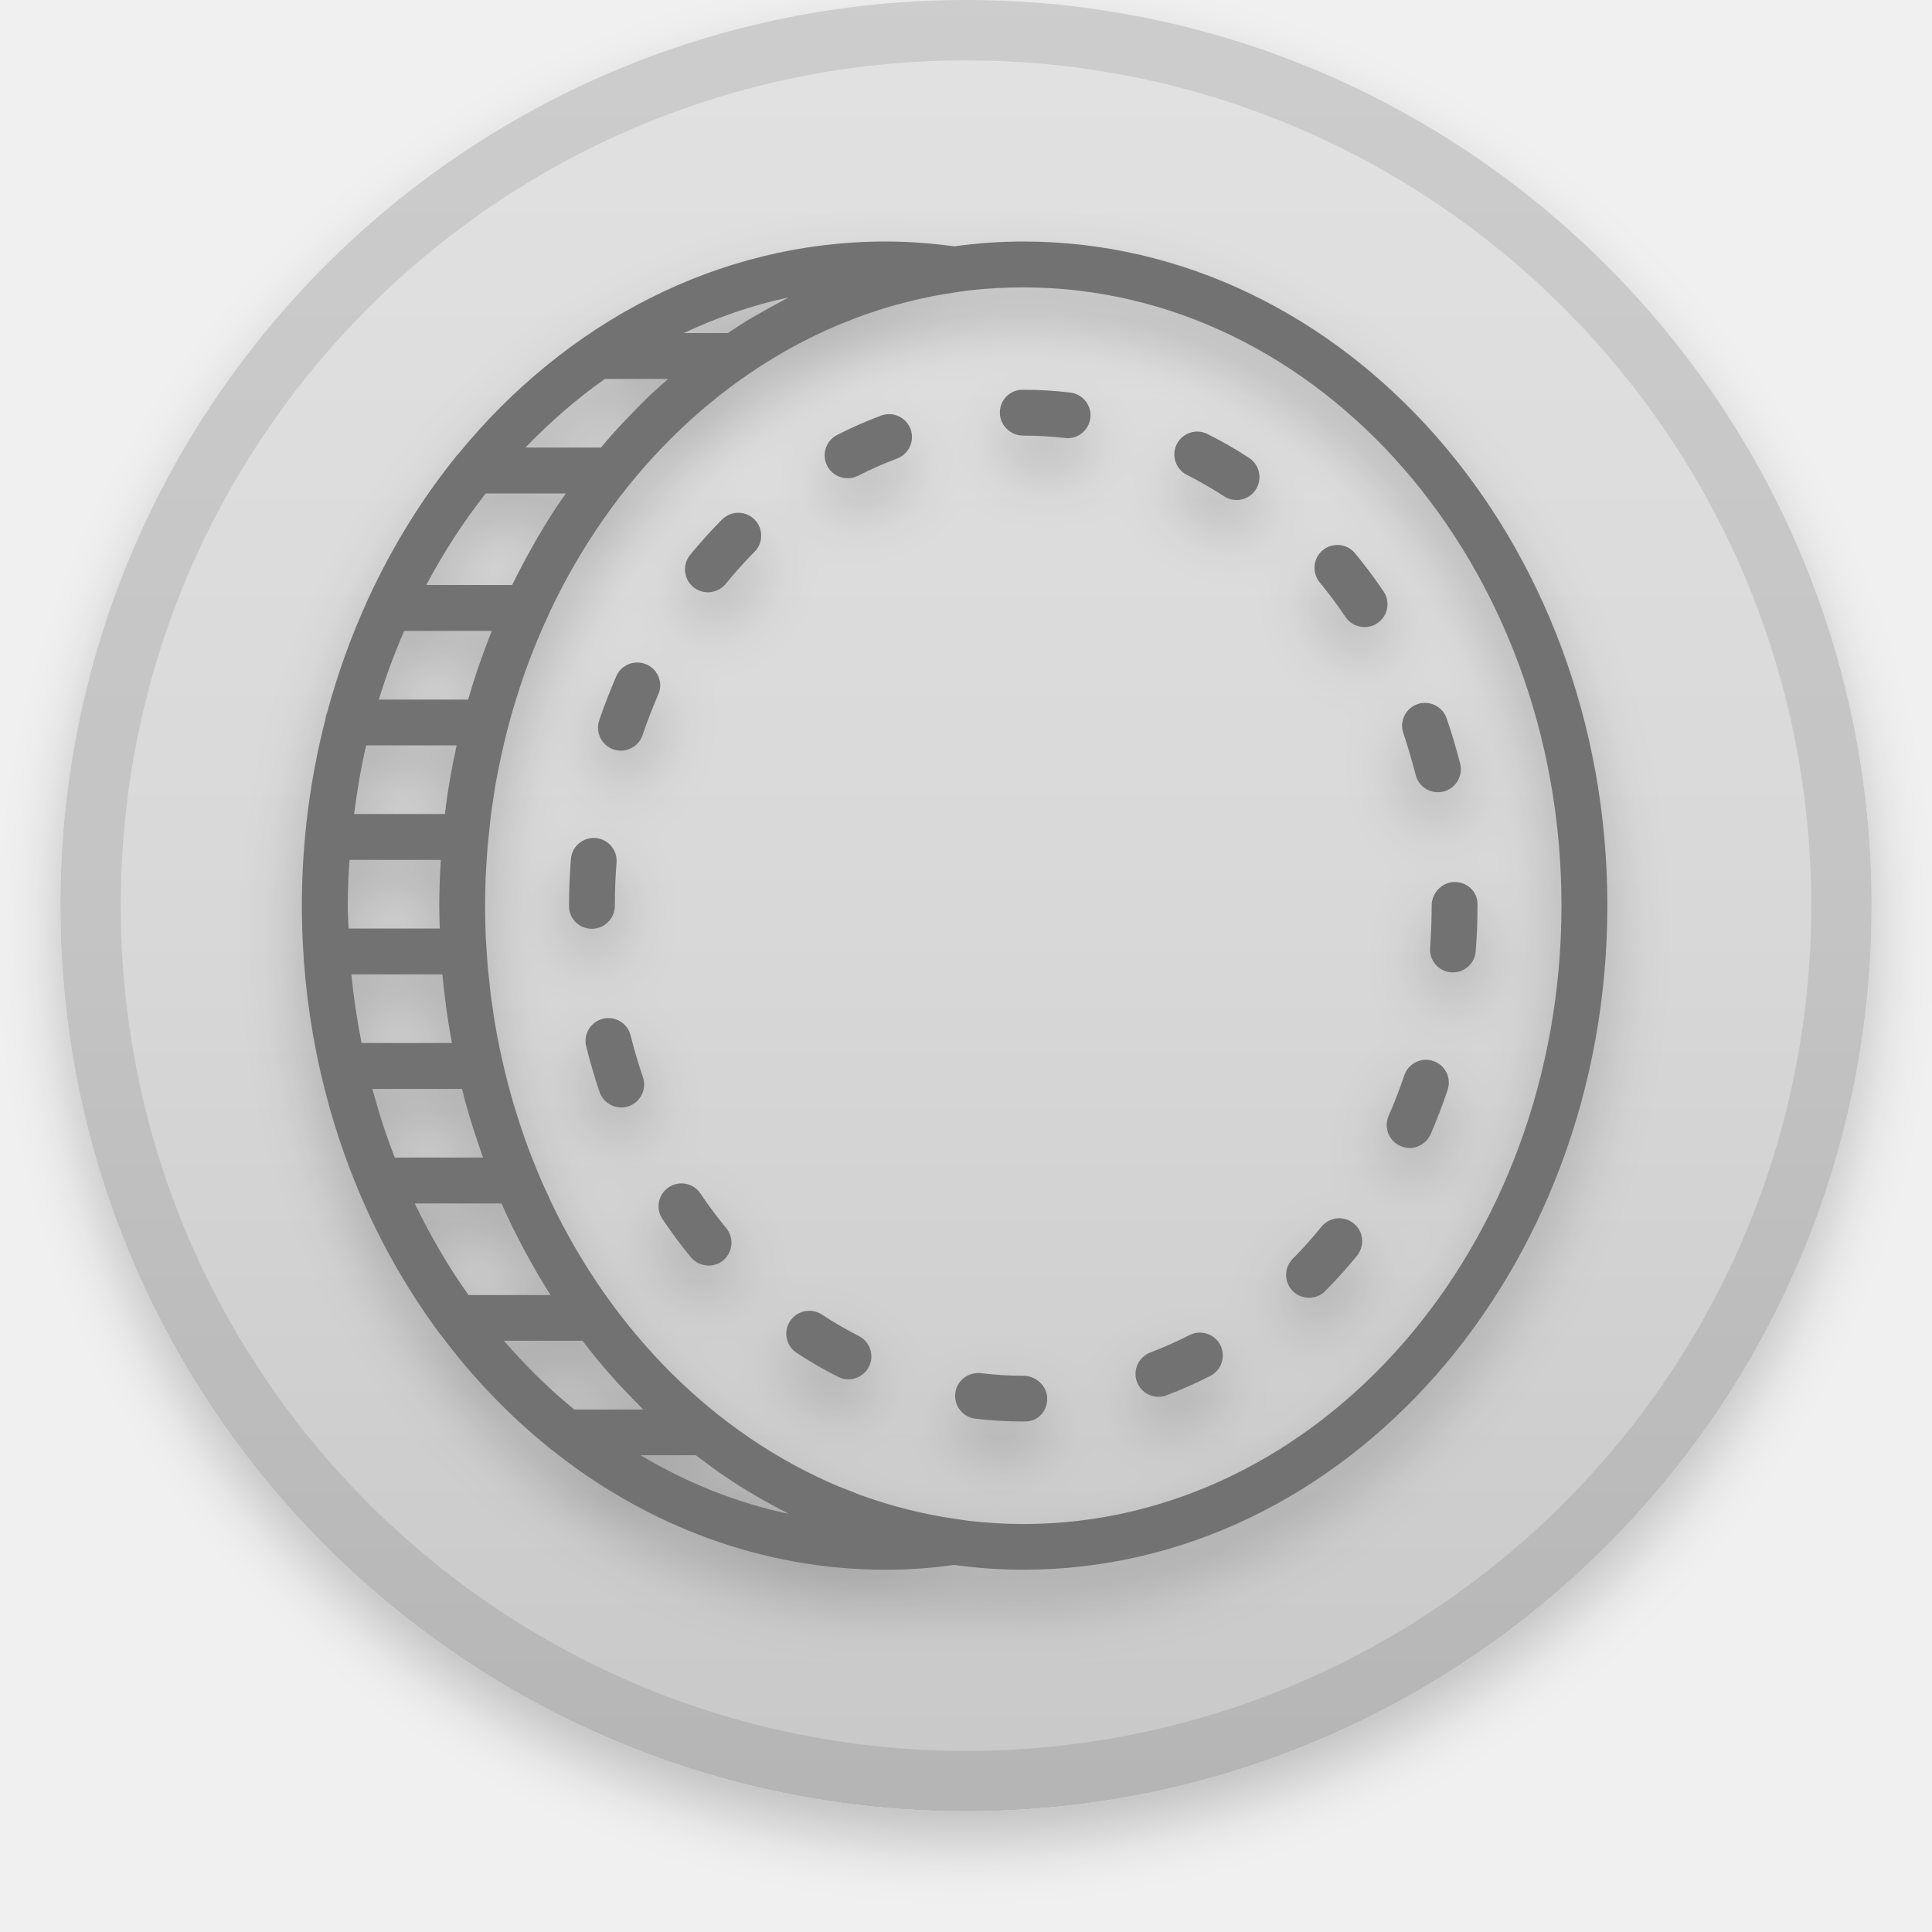
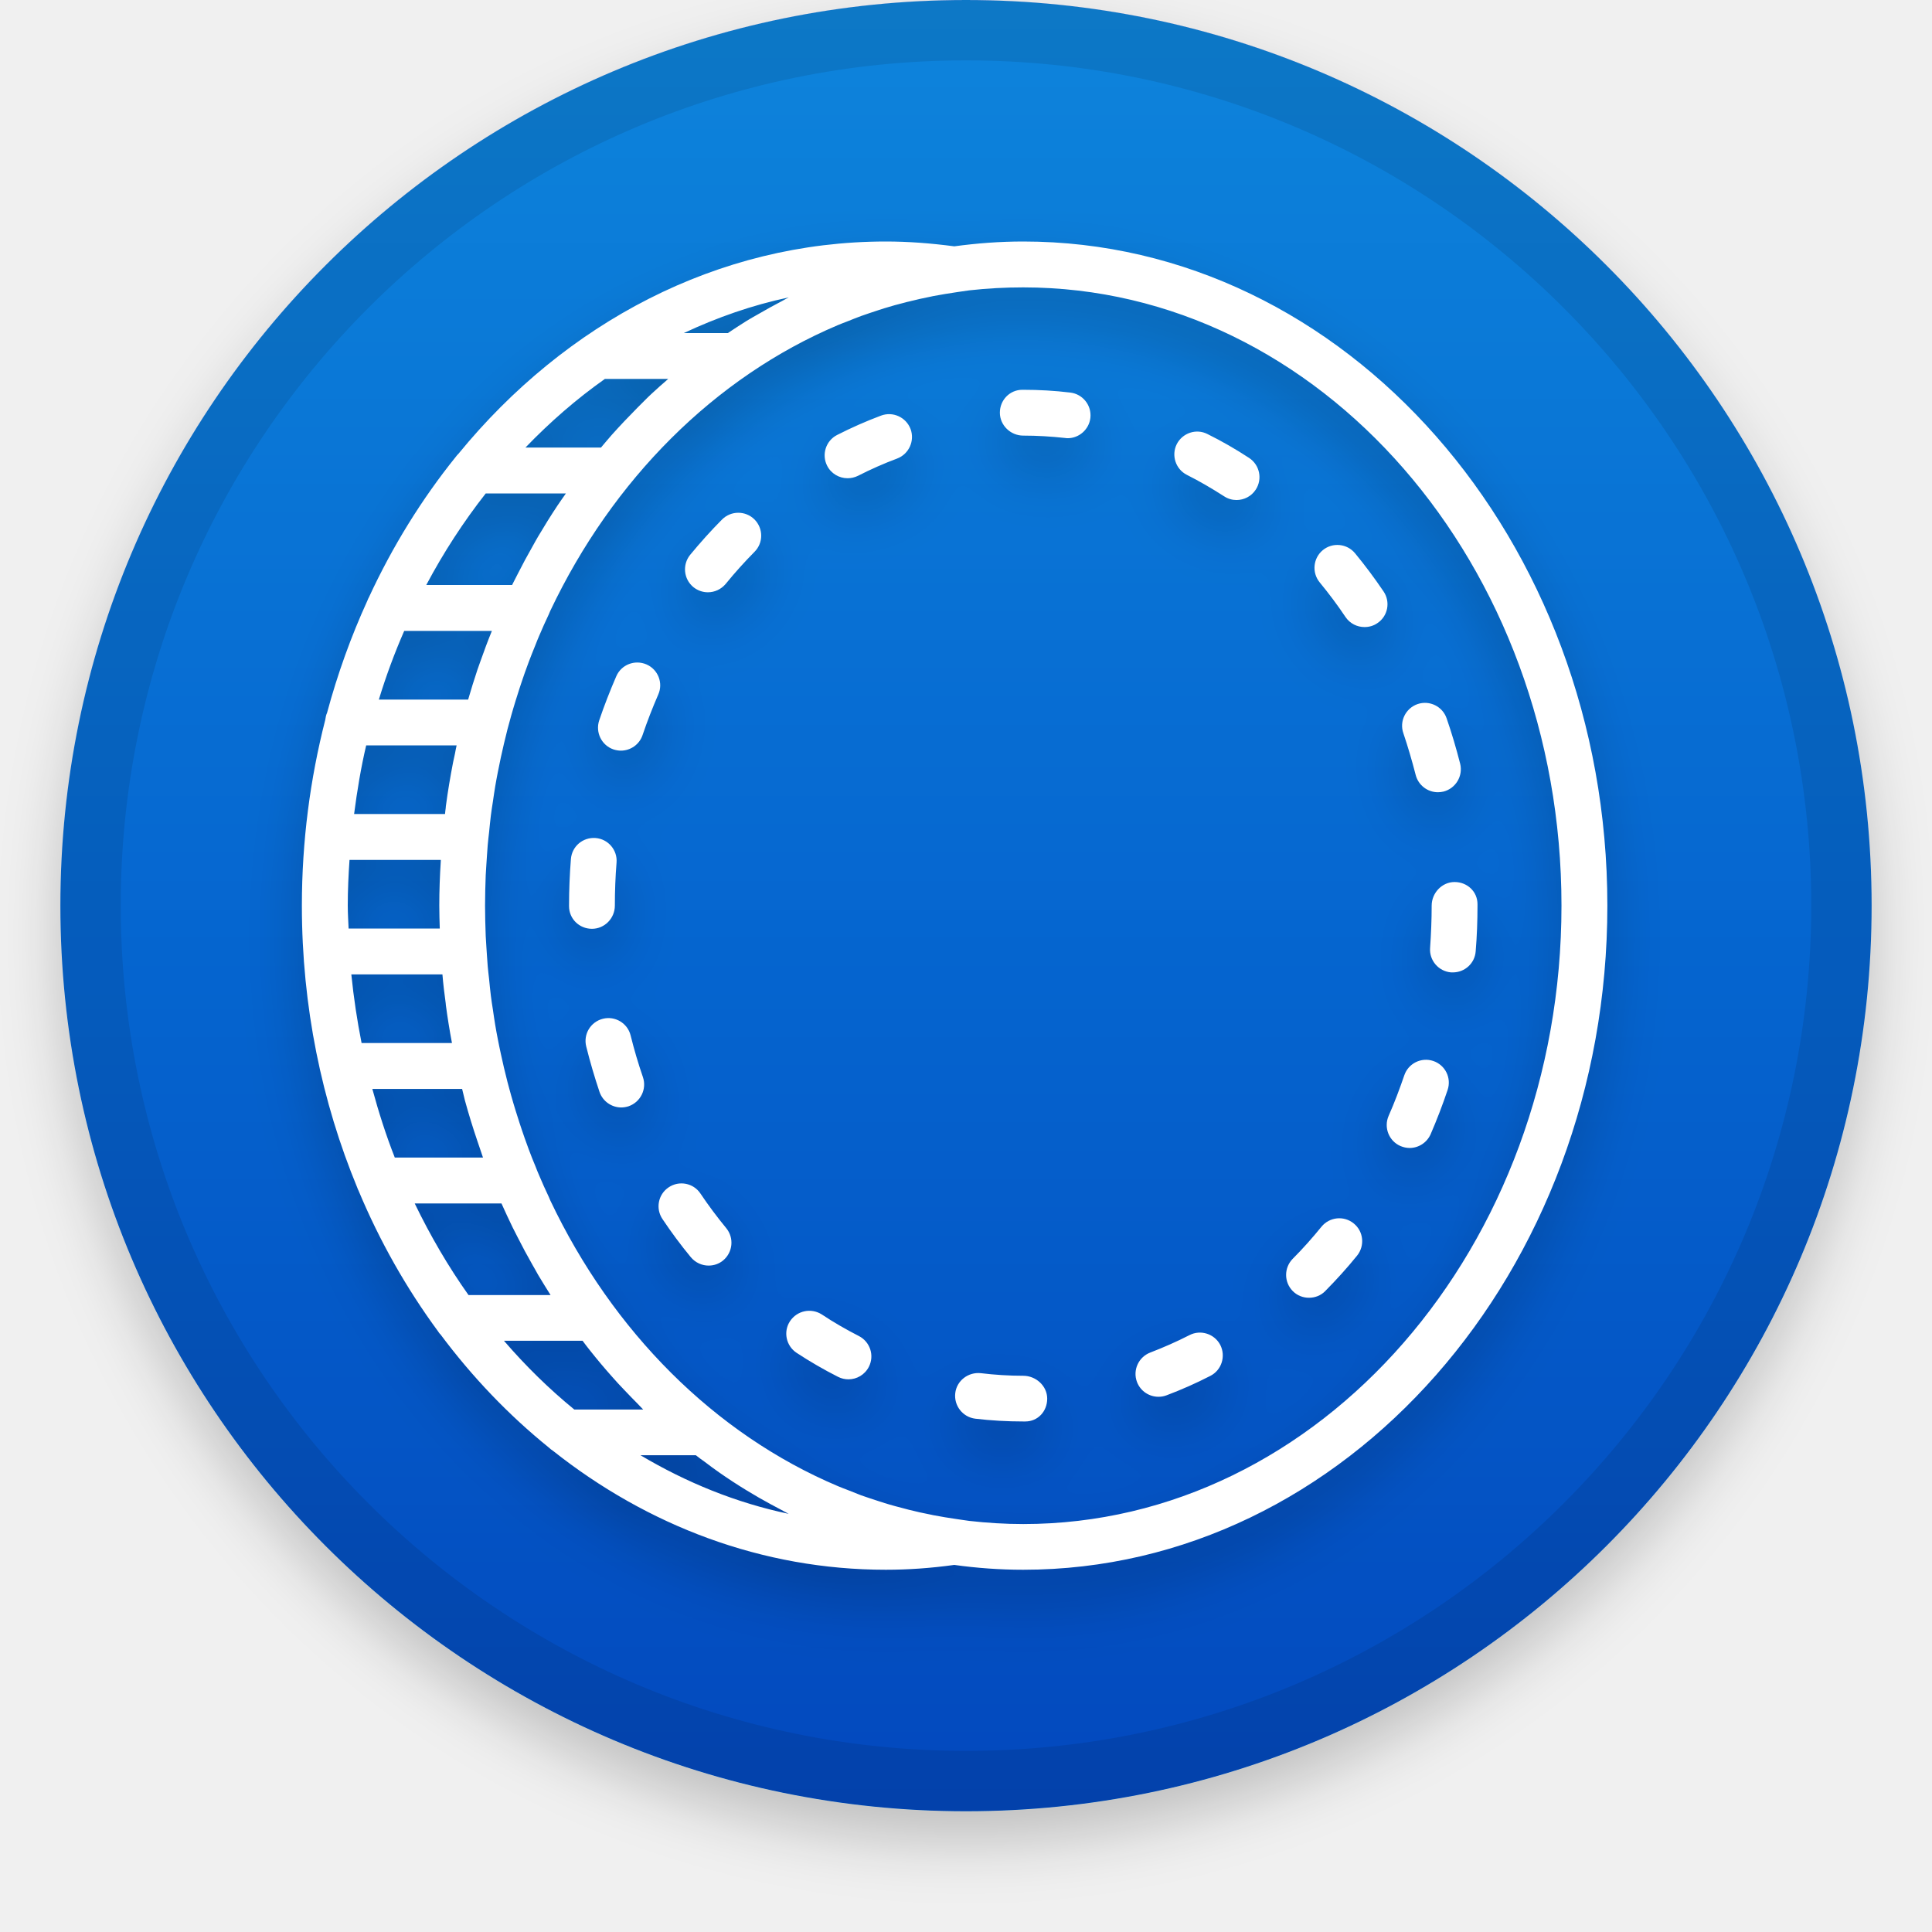
<svg xmlns="http://www.w3.org/2000/svg" xmlns:xlink="http://www.w3.org/1999/xlink" width="32px" height="32px" viewBox="0 0 32 32" version="1.1">
  <defs>
    <linearGradient x1="50%" y1="0%" x2="50%" y2="100%" id="linearGradient-1">
      <stop stop-color="#FFFFFF" stop-opacity="0.5" offset="0%" />
      <stop stop-color="#000000" stop-opacity="0.5" offset="100%" />
    </linearGradient>
    <circle id="path-2" cx="16" cy="15" r="15" />
    <filter x="-5.8%" y="-4.2%" width="111.7%" height="111.7%" filterUnits="objectBoundingBox" id="filter-3">
      <feOffset dx="0" dy="0.5" in="SourceAlpha" result="shadowOffsetOuter1" />
      <feGaussianBlur stdDeviation="0.5" in="shadowOffsetOuter1" result="shadowBlurOuter1" />
      <feComposite in="shadowBlurOuter1" in2="SourceAlpha" operator="out" result="shadowBlurOuter1" />
      <feColorMatrix values="0 0 0 0 0   0 0 0 0 0   0 0 0 0 0  0 0 0 0.199 0" type="matrix" in="shadowBlurOuter1" />
    </filter>
    <path d="M16.948,4 C22.283,4 26.623,8.934 26.623,15 C26.623,21.066 22.283,26 16.948,26 C16.561,26 16.18,25.972 15.806,25.92 C15.413,25.974 15.041,26 14.672,26 C12.624,26 10.723,25.27 9.158,24.029 C9.134,24.013 9.112,23.998 9.093,23.978 C8.427,23.44 7.823,22.809 7.295,22.101 C7.278,22.087 7.267,22.068 7.254,22.049 C6.734,21.342 6.289,20.56 5.937,19.717 C5.93,19.705 5.924,19.69 5.919,19.675 C5.331,18.254 5,16.671 5,15 C5,13.933 5.137,12.901 5.387,11.924 C5.393,11.883 5.4,11.842 5.417,11.807 C5.591,11.161 5.815,10.54 6.085,9.949 C6.093,9.929 6.1,9.91 6.111,9.892 C6.502,9.047 6.986,8.266 7.549,7.567 C7.563,7.549 7.577,7.53 7.595,7.514 C9.362,5.354 11.881,4 14.672,4 C15.041,4 15.413,4.028 15.806,4.08 C16.18,4.029 16.561,4 16.948,4 Z M12.944,4.991 C12.983,4.971 13.022,4.946 13.063,4.926 C12.459,5.054 11.879,5.257 11.325,5.517 L12.055,5.517 C12.159,5.449 12.26,5.38 12.366,5.315 C12.433,5.274 12.503,5.235 12.572,5.196 C12.694,5.124 12.818,5.057 12.944,4.991 Z M9.119,21.45 C9.049,21.338 8.979,21.227 8.912,21.114 C8.881,21.059 8.851,21.003 8.819,20.949 C8.734,20.801 8.654,20.651 8.577,20.499 C8.547,20.442 8.519,20.386 8.491,20.33 C8.427,20.199 8.366,20.066 8.306,19.933 L6.869,19.933 C7.128,20.468 7.424,20.977 7.76,21.45 L9.119,21.45 Z M6.695,10.45 C6.535,10.816 6.394,11.196 6.275,11.587 L7.754,11.587 C7.802,11.42 7.854,11.255 7.908,11.092 C7.925,11.046 7.941,11 7.958,10.951 C8.017,10.783 8.08,10.614 8.147,10.45 L6.695,10.45 Z M5.76,15 C5.76,15.128 5.769,15.254 5.774,15.38 L7.284,15.38 C7.28,15.254 7.276,15.128 7.276,15 C7.276,14.752 7.285,14.505 7.301,14.259 C7.301,14.254 7.301,14.248 7.301,14.243 L5.789,14.243 C5.772,14.493 5.76,14.744 5.76,15 Z M7.328,16.139 L5.819,16.139 C5.858,16.524 5.915,16.904 5.989,17.276 L7.486,17.276 C7.447,17.069 7.413,16.86 7.385,16.649 C7.384,16.637 7.382,16.626 7.382,16.615 C7.36,16.456 7.341,16.298 7.328,16.139 Z M7.563,12.346 L6.065,12.346 C5.978,12.716 5.915,13.098 5.865,13.483 L7.371,13.483 C7.375,13.452 7.376,13.418 7.382,13.387 C7.384,13.374 7.384,13.363 7.385,13.352 C7.417,13.107 7.458,12.868 7.504,12.629 C7.515,12.579 7.524,12.531 7.536,12.481 C7.545,12.435 7.552,12.39 7.563,12.346 Z M7.654,18.036 L6.167,18.036 C6.273,18.425 6.394,18.805 6.539,19.173 L8,19.173 C7.986,19.132 7.973,19.09 7.958,19.049 C7.941,19.001 7.925,18.954 7.91,18.908 C7.834,18.684 7.763,18.456 7.7,18.225 C7.697,18.208 7.693,18.192 7.688,18.175 C7.677,18.128 7.665,18.082 7.654,18.036 Z M8.912,8.888 C9.016,8.712 9.123,8.54 9.234,8.373 C9.28,8.304 9.327,8.239 9.373,8.173 L8.045,8.173 C7.677,8.642 7.347,9.149 7.06,9.69 L8.482,9.69 C8.484,9.684 8.487,9.677 8.491,9.671 C8.519,9.614 8.547,9.559 8.577,9.503 C8.654,9.351 8.734,9.201 8.819,9.053 C8.849,8.997 8.881,8.942 8.912,8.888 Z M10.019,6.276 C9.549,6.608 9.11,6.99 8.703,7.413 L9.954,7.413 C10.014,7.343 10.071,7.273 10.132,7.204 C10.201,7.128 10.269,7.052 10.34,6.978 C10.414,6.9 10.488,6.825 10.562,6.749 C10.638,6.675 10.71,6.598 10.788,6.526 C10.879,6.441 10.973,6.358 11.068,6.276 L10.019,6.276 Z M8.347,22.207 C8.706,22.624 9.095,23.005 9.512,23.346 L10.653,23.346 C10.623,23.316 10.594,23.283 10.564,23.253 C10.488,23.177 10.414,23.1 10.34,23.022 C10.269,22.948 10.199,22.874 10.132,22.796 C10.01,22.659 9.893,22.52 9.779,22.376 C9.734,22.32 9.692,22.265 9.649,22.207 L8.347,22.207 Z M13.063,25.074 C13.022,25.054 12.983,25.03 12.942,25.009 C12.818,24.945 12.694,24.876 12.57,24.806 C12.501,24.765 12.433,24.726 12.366,24.685 C12.211,24.591 12.059,24.491 11.91,24.387 C11.829,24.331 11.751,24.272 11.673,24.213 C11.624,24.178 11.573,24.142 11.525,24.103 L10.608,24.103 C11.37,24.556 12.192,24.891 13.063,25.074 Z M16.948,25.243 C21.864,25.243 25.863,20.647 25.863,15 C25.863,9.353 21.864,4.76 16.948,4.76 C16.646,4.76 16.35,4.776 16.055,4.809 L15.909,4.83 C15.889,4.834 15.869,4.835 15.848,4.839 C15.717,4.858 15.587,4.88 15.458,4.904 C15.446,4.906 15.437,4.909 15.426,4.911 C15.3,4.936 15.176,4.963 15.052,4.995 C15.033,4.998 15.015,5.004 14.996,5.009 C14.881,5.037 14.767,5.069 14.653,5.104 C14.62,5.115 14.585,5.126 14.55,5.137 C14.454,5.169 14.357,5.2 14.263,5.234 C14.185,5.263 14.109,5.293 14.033,5.324 C13.981,5.345 13.927,5.363 13.878,5.385 C11.836,6.248 10.146,7.945 9.116,10.114 C9.106,10.134 9.099,10.155 9.09,10.175 C9.034,10.292 8.981,10.412 8.93,10.532 C8.908,10.581 8.89,10.629 8.871,10.677 C8.832,10.771 8.795,10.866 8.758,10.963 C8.736,11.023 8.714,11.084 8.691,11.147 C8.662,11.233 8.632,11.316 8.605,11.401 C8.582,11.472 8.56,11.542 8.538,11.613 C8.514,11.692 8.489,11.774 8.467,11.853 C8.445,11.929 8.427,12.003 8.406,12.077 C8.386,12.157 8.366,12.237 8.347,12.318 C8.329,12.394 8.312,12.47 8.295,12.548 C8.278,12.629 8.262,12.711 8.245,12.792 C8.23,12.87 8.215,12.948 8.202,13.026 C8.188,13.109 8.176,13.194 8.164,13.277 C8.152,13.355 8.139,13.431 8.13,13.509 C8.119,13.6 8.11,13.692 8.101,13.783 C8.093,13.855 8.084,13.926 8.078,13.998 C8.069,14.104 8.064,14.211 8.056,14.317 C8.053,14.376 8.049,14.435 8.045,14.496 C8.039,14.663 8.034,14.832 8.034,15 C8.034,15.171 8.039,15.337 8.045,15.504 C8.049,15.565 8.053,15.624 8.056,15.684 C8.064,15.791 8.069,15.897 8.078,16.002 C8.084,16.074 8.093,16.145 8.101,16.217 C8.11,16.31 8.119,16.4 8.13,16.491 C8.139,16.569 8.152,16.645 8.164,16.723 C8.176,16.806 8.188,16.891 8.202,16.974 C8.215,17.054 8.23,17.132 8.245,17.21 C8.262,17.291 8.276,17.371 8.295,17.452 C8.312,17.53 8.329,17.606 8.347,17.684 C8.366,17.763 8.386,17.843 8.406,17.923 C8.427,17.997 8.445,18.073 8.467,18.147 C8.489,18.227 8.514,18.308 8.538,18.388 C8.56,18.458 8.582,18.529 8.605,18.599 C8.632,18.684 8.662,18.768 8.691,18.853 C8.714,18.914 8.736,18.977 8.758,19.038 C8.793,19.134 8.832,19.229 8.871,19.323 C8.89,19.371 8.908,19.42 8.93,19.468 C8.981,19.588 9.034,19.708 9.09,19.825 C9.099,19.845 9.106,19.866 9.116,19.886 C10.146,22.055 11.836,23.752 13.878,24.615 C13.927,24.637 13.981,24.655 14.033,24.676 C14.109,24.707 14.185,24.737 14.263,24.767 C14.357,24.8 14.454,24.832 14.55,24.863 C14.585,24.874 14.62,24.885 14.653,24.896 C14.767,24.932 14.881,24.961 14.996,24.991 C15.015,24.996 15.033,25.002 15.052,25.006 C15.176,25.037 15.3,25.065 15.426,25.089 C15.437,25.091 15.446,25.094 15.458,25.096 C15.587,25.12 15.717,25.143 15.848,25.161 C15.869,25.165 15.889,25.167 15.909,25.17 L16.055,25.191 C16.35,25.224 16.646,25.243 16.948,25.243 Z M10.184,15 C10.184,15.21 10.014,15.384 9.805,15.384 C9.595,15.384 9.425,15.219 9.425,15.009 L9.425,15 C9.425,14.743 9.436,14.481 9.456,14.228 C9.473,14.018 9.654,13.865 9.864,13.88 C10.073,13.896 10.229,14.08 10.212,14.287 C10.193,14.522 10.184,14.761 10.184,15 Z M23.448,12.835 C23.388,12.602 23.32,12.37 23.244,12.144 C23.175,11.948 23.281,11.731 23.479,11.662 C23.678,11.594 23.894,11.701 23.961,11.899 C24.046,12.144 24.12,12.396 24.185,12.65 C24.235,12.853 24.111,13.059 23.909,13.111 C23.877,13.118 23.846,13.122 23.817,13.122 C23.646,13.122 23.492,13.007 23.448,12.835 Z M21.888,20.318 C22.021,20.156 22.26,20.131 22.422,20.264 C22.585,20.395 22.609,20.634 22.477,20.798 C22.311,21.003 22.133,21.199 21.949,21.385 C21.877,21.459 21.779,21.495 21.681,21.495 C21.585,21.495 21.488,21.46 21.414,21.386 C21.266,21.238 21.264,21 21.412,20.849 C21.577,20.684 21.736,20.505 21.888,20.318 Z M10.445,17.15 C10.503,17.384 10.571,17.615 10.649,17.841 C10.716,18.039 10.61,18.254 10.412,18.323 C10.371,18.336 10.33,18.343 10.29,18.343 C10.132,18.343 9.984,18.243 9.93,18.086 C9.847,17.839 9.773,17.587 9.71,17.334 C9.658,17.13 9.782,16.925 9.986,16.874 C10.188,16.823 10.395,16.947 10.445,17.15 Z M20.688,7.584 C20.864,7.699 20.914,7.934 20.799,8.11 C20.727,8.221 20.605,8.282 20.48,8.282 C20.41,8.282 20.338,8.262 20.273,8.219 C20.075,8.092 19.869,7.971 19.658,7.865 C19.473,7.771 19.397,7.543 19.491,7.356 C19.586,7.171 19.814,7.093 20.001,7.19 C20.236,7.306 20.468,7.44 20.688,7.584 Z M19.701,22.114 C19.886,22.018 20.116,22.092 20.212,22.277 C20.306,22.464 20.234,22.694 20.047,22.789 C19.81,22.911 19.568,23.018 19.321,23.111 C19.276,23.128 19.232,23.135 19.188,23.135 C19.034,23.135 18.89,23.042 18.832,22.89 C18.758,22.694 18.858,22.476 19.053,22.402 C19.271,22.318 19.49,22.222 19.701,22.114 Z M22.916,9.796 C23.033,9.968 22.989,10.205 22.814,10.321 C22.75,10.366 22.675,10.386 22.601,10.386 C22.479,10.386 22.36,10.329 22.286,10.22 C22.153,10.021 22.009,9.829 21.859,9.647 C21.725,9.484 21.749,9.245 21.91,9.112 C22.072,8.979 22.311,9.003 22.444,9.164 C22.609,9.364 22.768,9.577 22.916,9.796 Z M24.092,14.609 C24.302,14.609 24.472,14.767 24.472,14.976 L24.472,15 C24.472,15.252 24.463,15.506 24.442,15.756 C24.428,15.956 24.261,16.106 24.064,16.106 C24.055,16.106 24.046,16.106 24.035,16.106 C23.826,16.089 23.67,15.906 23.687,15.698 C23.703,15.468 23.713,15.233 23.713,15 C23.713,14.791 23.883,14.609 24.092,14.609 Z M23.739,17.573 C23.938,17.64 24.044,17.854 23.977,18.053 C23.894,18.301 23.799,18.547 23.696,18.786 C23.633,18.928 23.494,19.014 23.348,19.014 C23.298,19.014 23.246,19.003 23.196,18.982 C23.005,18.899 22.916,18.675 23,18.482 C23.096,18.266 23.181,18.039 23.259,17.812 C23.325,17.614 23.541,17.506 23.739,17.573 Z M17.726,6.502 C17.934,6.526 18.084,6.714 18.06,6.923 C18.037,7.115 17.872,7.258 17.684,7.258 C17.669,7.258 17.654,7.256 17.639,7.254 C17.41,7.229 17.178,7.215 16.948,7.215 C16.739,7.215 16.561,7.045 16.561,6.835 C16.561,6.626 16.725,6.456 16.934,6.456 L16.948,6.456 C17.208,6.456 17.469,6.471 17.726,6.502 Z M11.601,19.768 C11.734,19.966 11.879,20.16 12.029,20.342 C12.162,20.505 12.138,20.743 11.977,20.877 C11.907,20.935 11.822,20.962 11.736,20.962 C11.627,20.962 11.518,20.914 11.442,20.823 C11.277,20.624 11.119,20.41 10.973,20.192 C10.855,20.018 10.901,19.782 11.075,19.666 C11.248,19.549 11.485,19.594 11.601,19.768 Z M10.708,11.005 C10.899,11.088 10.988,11.312 10.903,11.503 C10.807,11.724 10.719,11.95 10.643,12.175 C10.59,12.333 10.442,12.433 10.284,12.433 C10.244,12.433 10.203,12.426 10.162,12.413 C9.964,12.346 9.858,12.129 9.925,11.931 C10.008,11.685 10.105,11.438 10.208,11.2 C10.292,11.007 10.516,10.922 10.708,11.005 Z M16.948,22.787 C17.158,22.787 17.345,22.955 17.345,23.166 C17.345,23.376 17.191,23.544 16.982,23.544 L16.948,23.544 C16.684,23.544 16.415,23.529 16.154,23.498 C15.946,23.472 15.798,23.283 15.822,23.075 C15.846,22.868 16.037,22.722 16.245,22.744 C16.476,22.772 16.713,22.787 16.948,22.787 Z M11.959,8.605 C12.107,8.456 12.348,8.456 12.496,8.603 C12.644,8.751 12.646,8.991 12.497,9.14 C12.333,9.306 12.172,9.484 12.02,9.671 C11.944,9.762 11.835,9.81 11.725,9.81 C11.64,9.81 11.557,9.782 11.485,9.725 C11.323,9.592 11.299,9.353 11.431,9.19 C11.599,8.986 11.777,8.788 11.959,8.605 Z M14.592,6.884 C14.789,6.81 15.007,6.91 15.082,7.106 C15.154,7.303 15.054,7.521 14.859,7.595 C14.639,7.677 14.422,7.773 14.211,7.881 C14.156,7.908 14.096,7.921 14.038,7.921 C13.9,7.921 13.766,7.845 13.7,7.714 C13.605,7.528 13.679,7.299 13.866,7.204 C14.101,7.084 14.346,6.976 14.592,6.884 Z M14.226,22.129 C14.411,22.224 14.487,22.451 14.391,22.639 C14.324,22.77 14.191,22.846 14.054,22.846 C13.994,22.846 13.937,22.833 13.881,22.805 C13.648,22.687 13.416,22.553 13.194,22.407 C13.02,22.292 12.97,22.057 13.085,21.883 C13.202,21.707 13.435,21.659 13.611,21.771 C13.809,21.903 14.017,22.022 14.226,22.129 Z" id="path-4" />
    <filter x="-8.1%" y="-5.7%" width="116.2%" height="115.9%" filterUnits="objectBoundingBox" id="filter-5">
      <feOffset dx="0" dy="0.5" in="SourceAlpha" result="shadowOffsetOuter1" />
      <feGaussianBlur stdDeviation="0.5" in="shadowOffsetOuter1" result="shadowBlurOuter1" />
      <feColorMatrix values="0 0 0 0 0   0 0 0 0 0   0 0 0 0 0  0 0 0 0.2 0" type="matrix" in="shadowBlurOuter1" />
    </filter>
  </defs>
  <g id="icon/default" stroke="none" stroke-width="1" fill="none" fill-rule="evenodd">
    <g id="Oval" fill-rule="nonzero">
      <use fill="black" fill-opacity="1" filter="url(#filter-3)" xlink:href="#path-2" />
-       <use fill="#D8D8D8" xlink:href="#path-2" />
+       <use fill="#0667D0" xlink:href="#path-2" />
      <use fill="url(#linearGradient-1)" style="mix-blend-mode: soft-light;" xlink:href="#path-2" />
      <circle stroke-opacity="0.097" stroke="#000000" stroke-width="1" stroke-linejoin="square" cx="16" cy="15" r="14.5" />
    </g>
    <g id="Combined-Shape">
      <use fill="black" fill-opacity="1" filter="url(#filter-5)" xlink:href="#path-4" />
-       <use fill="#727272" fill-rule="evenodd" xlink:href="#path-4" />
+       <use fill="#FFFFFF" fill-rule="evenodd" xlink:href="#path-4" />
    </g>
  </g>
</svg>
